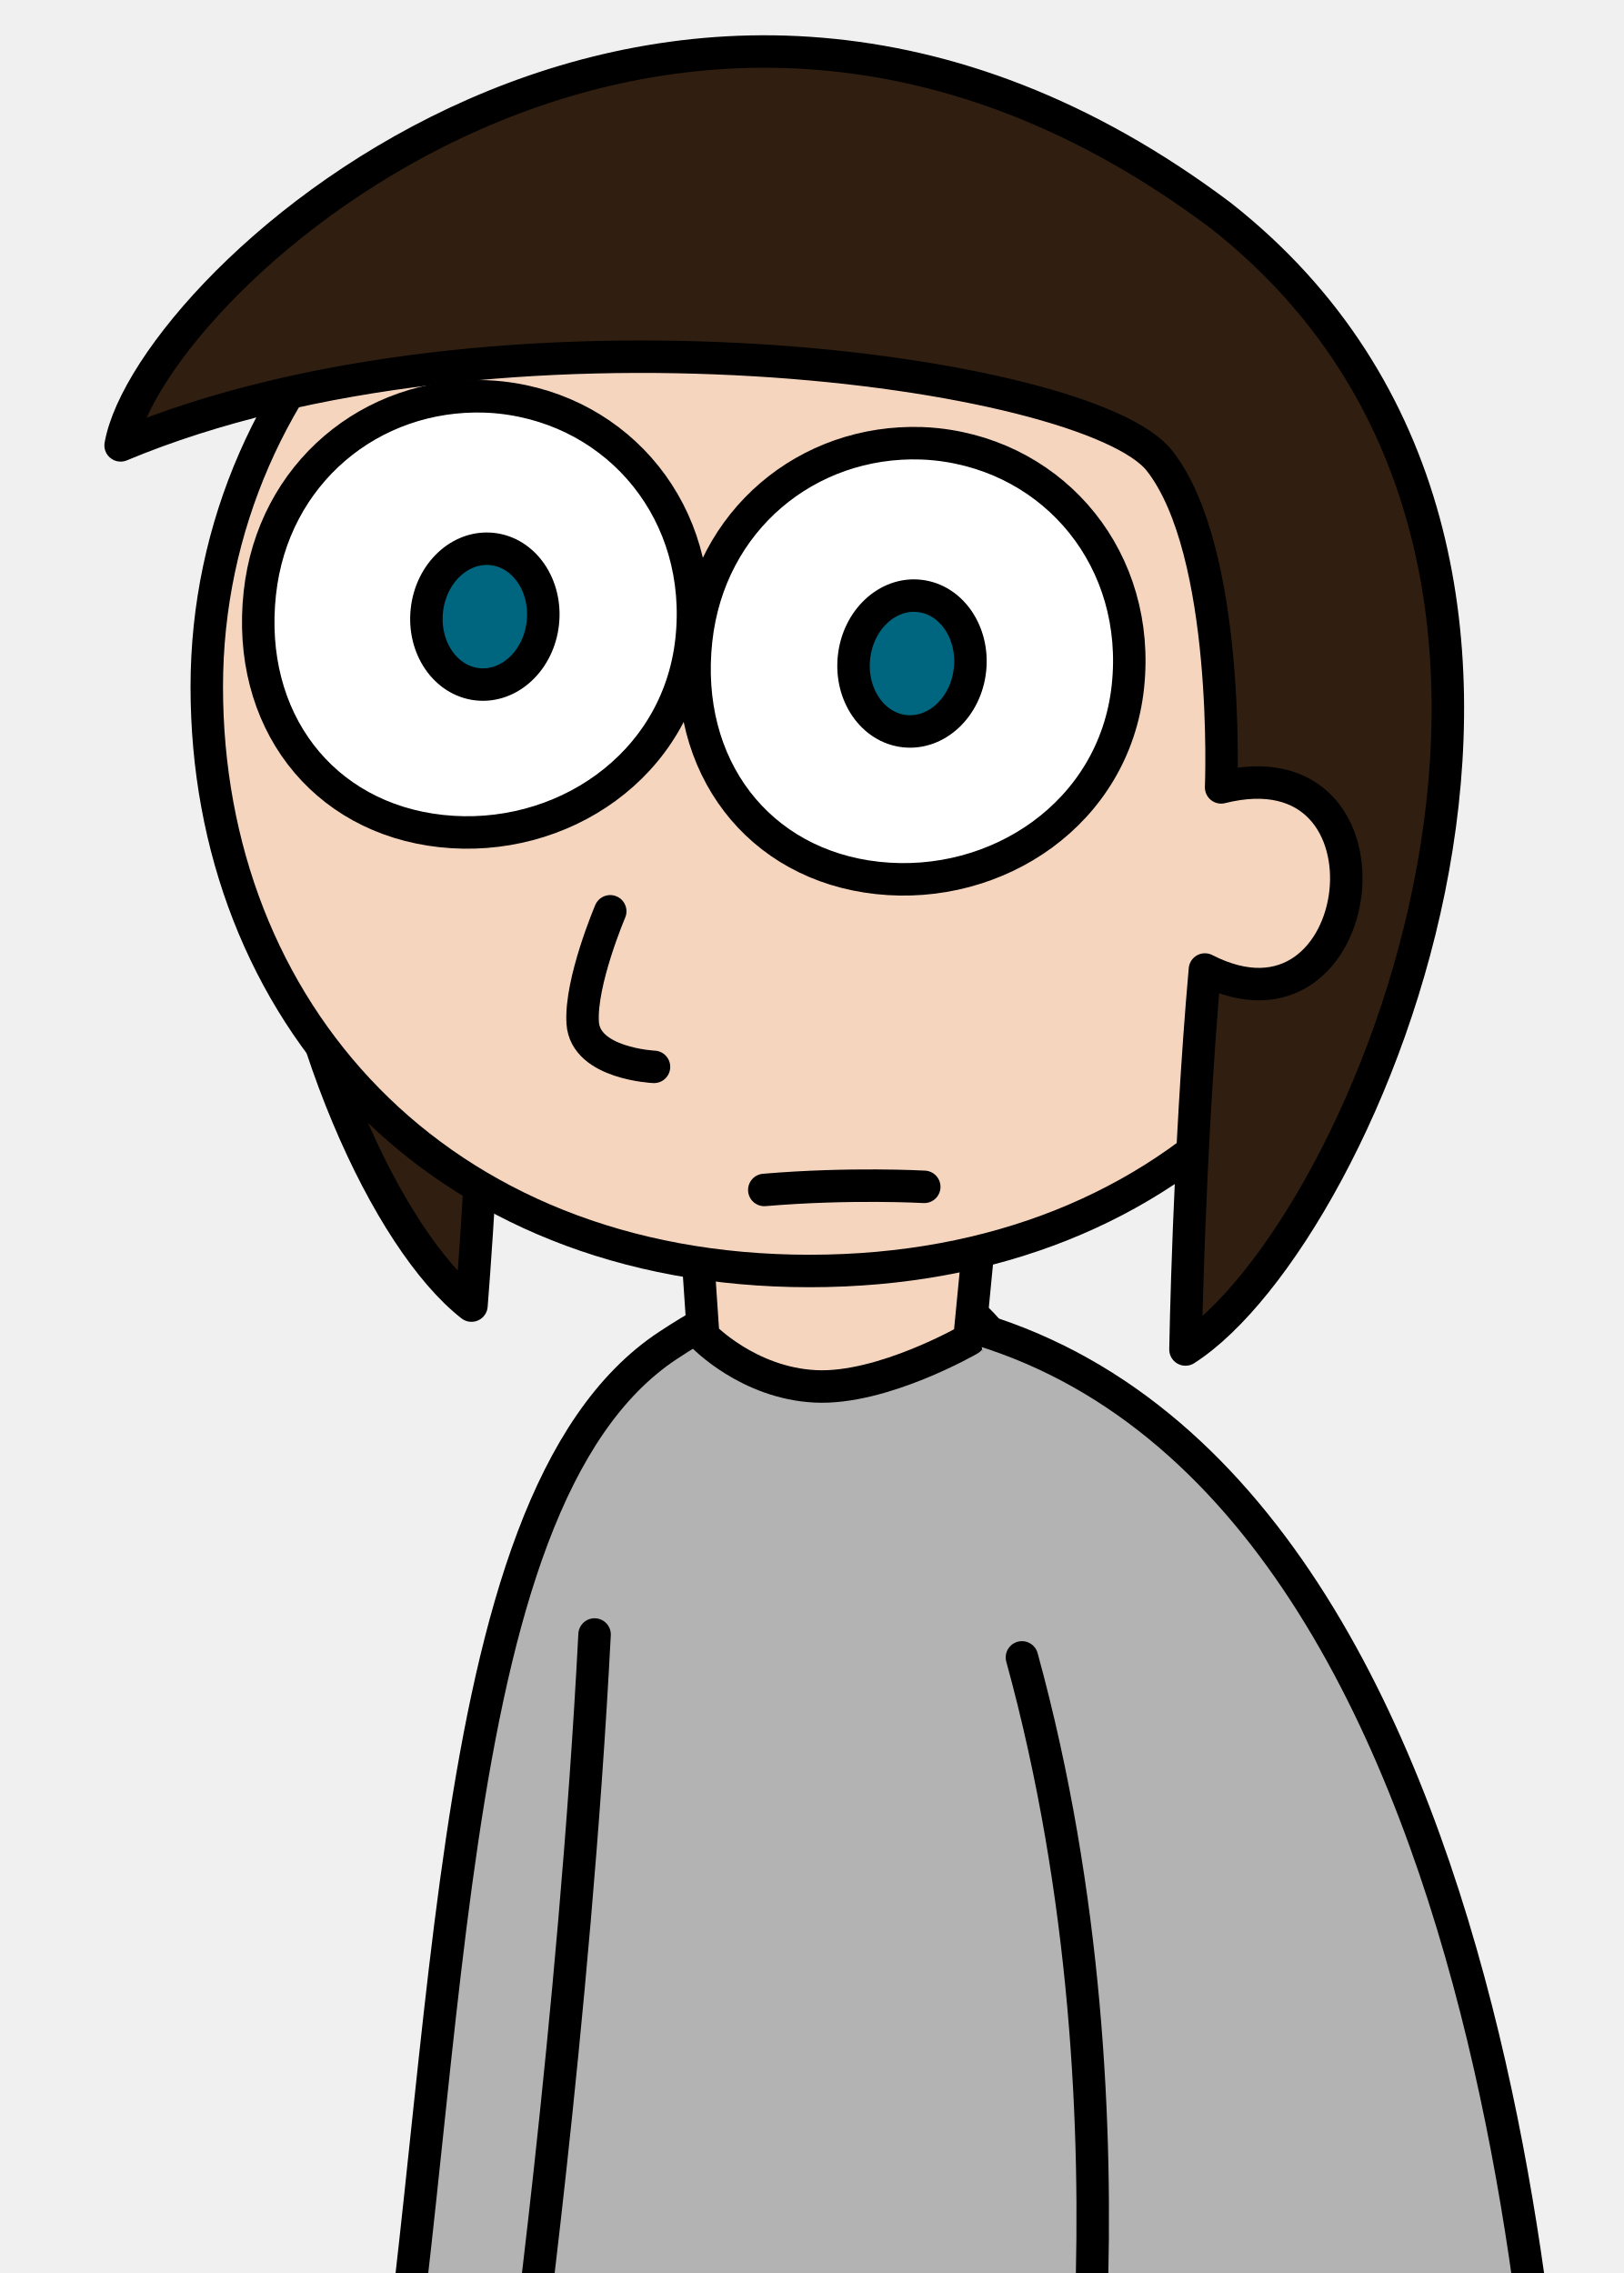
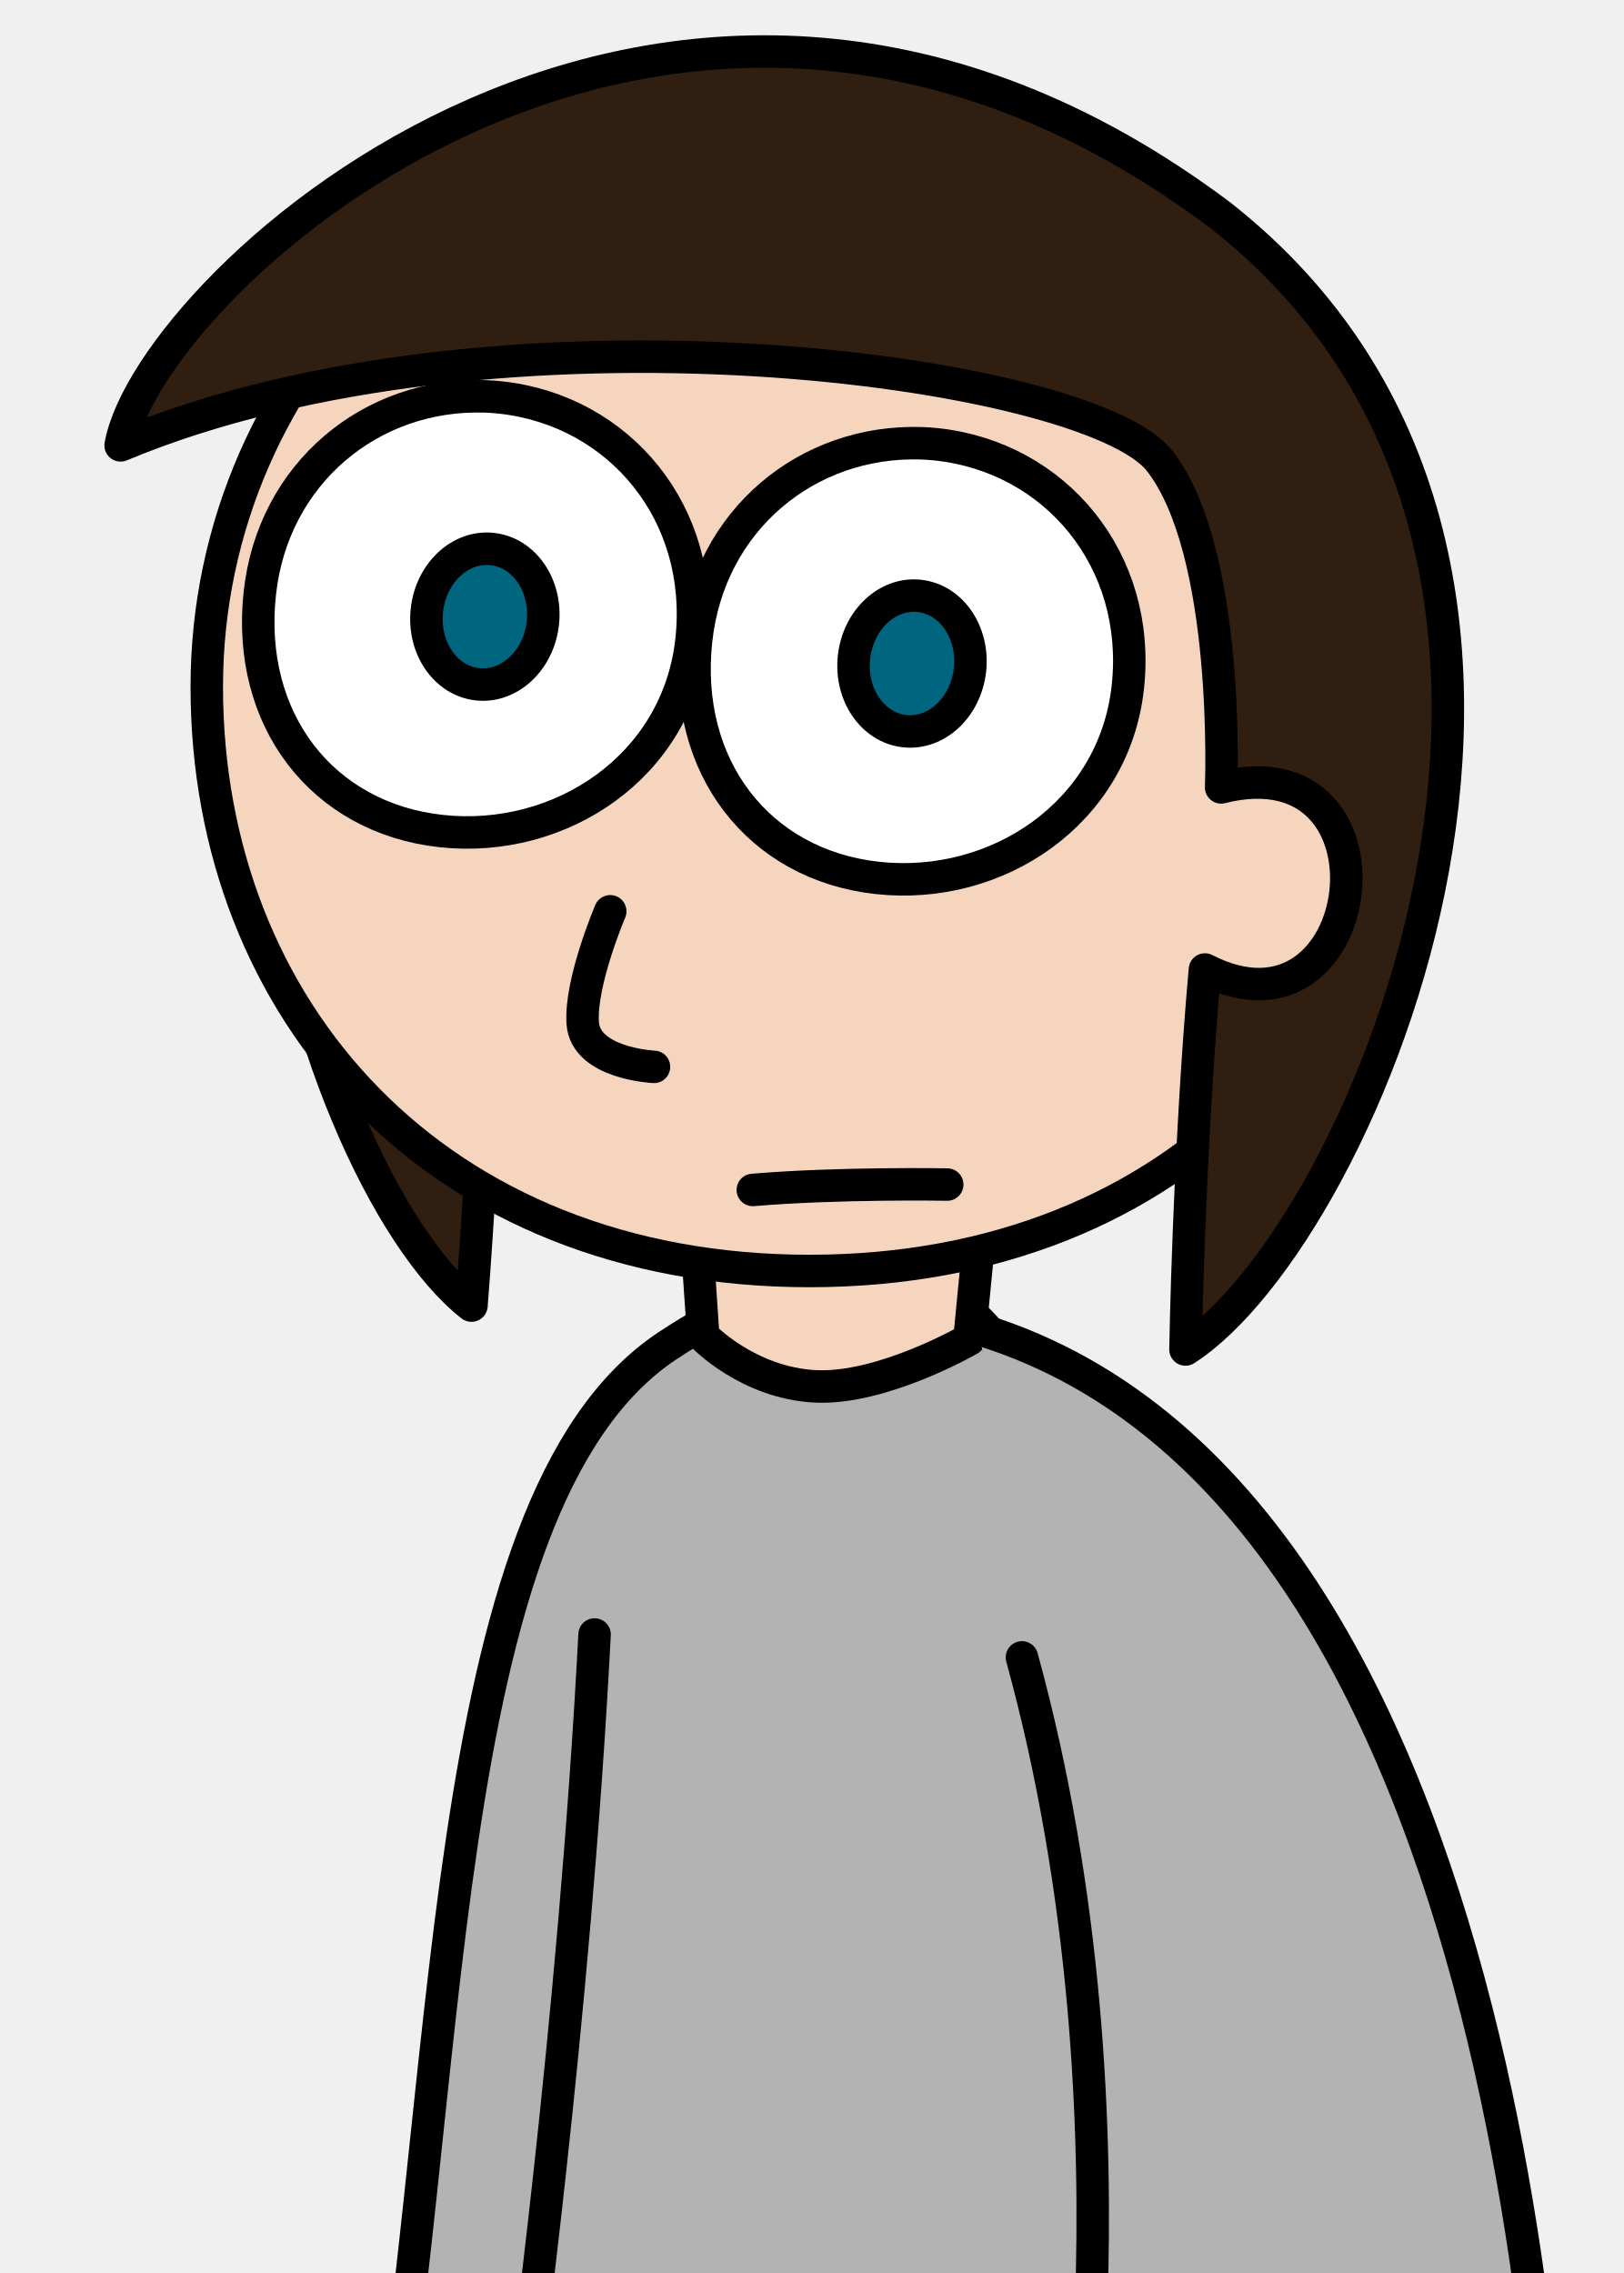
<svg xmlns="http://www.w3.org/2000/svg" width="500" height="700" viewBox="0 0 500 700" id="svg2" version="1.1">
  <defs id="defs4" />
  <g id="layer1" transform="translate(48.37415,-442.3622)">
    <path style="fill:#b3b3b3;fill-opacity:1;fill-rule:evenodd;stroke:#000000;stroke-width:10;stroke-linecap:round;stroke-linejoin:round;stroke-miterlimit:4;stroke-dasharray:none;stroke-opacity:1" d="m 66.107,1228.927 c 26.106,-138.597 17.669,-323.634 91.154,-372.186 73.485,-48.551 101.16,-1.033 101.16,-1.033 l 60.813,132.12" id="path4222" />
    <path style="fill:#f6d5be;fill-opacity:1;fill-rule:evenodd;stroke:#000000;stroke-width:10;stroke-linecap:round;stroke-linejoin:round;stroke-miterlimit:4;stroke-dasharray:none;stroke-opacity:1" d="m 254.449,810.449 -4.314,44.404 c 0,0 -26.745,15.49 -47.451,14.457 -20.706,-1.033 -34.51,-15.49 -34.51,-15.49 l -2.588,-38.209" id="path4224" />
    <path style="fill:#b3b3b3;fill-opacity:1;fill-rule:evenodd;stroke:#000000;stroke-width:10;stroke-linecap:round;stroke-linejoin:round;stroke-miterlimit:4;stroke-dasharray:none;stroke-opacity:1" d="M 134.713,945.728 C 128.515,1065.516 111.987,1185.305 111.987,1185.305 c 0,0 72.31,19.62 236.556,15.49 L 291.728,919.911" id="path4220" />
    <path id="path4216" d="m 102.268,727.392 c -0.508,56.296 -5.462,117.04 -5.462,117.04 -51.277,-40.085 -120.261,-255.875 23.152,-348.555" style="fill:#301f10;fill-opacity:1;fill-rule:evenodd;stroke:#000000;stroke-width:10;stroke-linecap:round;stroke-linejoin:round;stroke-miterlimit:4;stroke-dasharray:none;stroke-opacity:1" />
    <path style="opacity:1;fill:#f6d5be;fill-opacity:1;stroke:#000000;stroke-width:10;stroke-linecap:round;stroke-linejoin:round;stroke-miterlimit:4;stroke-dasharray:none;stroke-dashoffset:0;stroke-opacity:1" d="m 200.913,474.025 c -102.512,0 -185.615,80.533 -185.615,179.876 0,99.343 70.375,179.876 185.615,179.876 115.24,0 185.615,-80.533 185.615,-179.876 0,-99.343 -83.103,-179.876 -185.615,-179.876 z" id="path4200" />
    <path style="opacity:1;fill:#ffffff;fill-opacity:1;stroke:#000000;stroke-width:10;stroke-linecap:round;stroke-linejoin:round;stroke-miterlimit:4;stroke-dasharray:none;stroke-dashoffset:0;stroke-opacity:1" d="m 101.032,564.438 c -35.083,-1.164 -65.385,23.655 -69.4,60.612 -4.225,38.889 19.187,69.265 55.897,73.252 36.71,3.986 72.817,-19.927 77.043,-58.817 4.226,-38.89 -22.108,-70.728 -58.818,-74.714 -1.569,-0.17 -3.143,-0.281 -4.721,-0.333 z" id="path4202" />
    <ellipse ry="20.95" rx="17.963" cy="617.677" cx="168.637" id="ellipse4204" style="opacity:1;fill:#006680;fill-opacity:1;stroke:#000000;stroke-width:10;stroke-linecap:round;stroke-linejoin:round;stroke-miterlimit:4;stroke-dasharray:none;stroke-dashoffset:0;stroke-opacity:1" transform="matrix(0.9941558,0.1079544,-0.1080215,0.9941486,0,0)" />
    <path style="opacity:1;fill:#ffffff;fill-opacity:1;stroke:#000000;stroke-width:10;stroke-linecap:round;stroke-linejoin:round;stroke-miterlimit:4;stroke-dasharray:none;stroke-dashoffset:0;stroke-opacity:1" d="m 235.386,578.873 c -35.083,-1.164 -65.385,23.655 -69.4,60.612 -4.226,38.89 19.186,69.267 55.897,73.254 36.71,3.986 72.817,-19.927 77.043,-58.817 4.226,-38.89 -22.108,-70.728 -58.818,-74.714 -1.569,-0.171 -3.143,-0.282 -4.721,-0.335 z" id="ellipse4206" />
    <ellipse style="opacity:1;fill:#006680;fill-opacity:1;stroke:#000000;stroke-width:10;stroke-linecap:round;stroke-linejoin:round;stroke-miterlimit:4;stroke-dasharray:none;stroke-dashoffset:0;stroke-opacity:1" id="ellipse4208" cx="300.953" cy="617.829" rx="17.963" ry="20.95" transform="matrix(0.9941558,0.1079544,-0.1080215,0.9941486,0,0)" />
    <path style="fill:none;fill-rule:evenodd;stroke:#000000;stroke-width:10;stroke-linecap:round;stroke-linejoin:round;stroke-miterlimit:4;stroke-dasharray:none;stroke-opacity:1" d="m 139.537,723.01 c 0,0 -9.291,21.781 -8.48,34.368 0.812,12.587 21.954,13.539 21.954,13.539" id="path4210" />
-     <path style="fill:none;fill-rule:evenodd;stroke:#000000;stroke-width:10;stroke-linecap:round;stroke-linejoin:round;stroke-miterlimit:4;stroke-dasharray:none;stroke-opacity:1" d="m 186.978,808.823 c 26.425,-2.245 49.255,-0.957 49.255,-0.957" id="path4212" />
    <path style="fill:#301f10;fill-opacity:1;fill-rule:evenodd;stroke:#000000;stroke-width:10;stroke-linecap:round;stroke-linejoin:round;stroke-miterlimit:4;stroke-dasharray:none;stroke-opacity:1" d="M 327.65,508.839 C 158.002,381.186 -2.248,529.231 -11.23,579.519 c 115.76,-48.354 297.965,-23.293 319.919,4.752 21.954,28.045 18.961,100.576 18.961,100.576 57.88,-14.506 45.905,82.201 -4.99,56.09 -4.99,56.09 -5.988,117.016 -5.988,117.016 54.96,-35.204 144.7,-243.703 10.977,-349.114 z" id="path4214" />
    <path style="fill:#b3b3b3;fill-rule:evenodd;stroke:#000000;stroke-width:10;stroke-linecap:round;stroke-linejoin:round;stroke-miterlimit:4;stroke-dasharray:none;stroke-opacity:1" d="m 253.241,851.756 c 177.113,54.126 177.321,395.332 177.321,395.332 l -151.851,-4.131 c 0,0 27.891,-143.54 -12.396,-290.178" id="path4218" />
+     <path style="fill:none;fill-rule:evenodd;stroke:#000000;stroke-width:10;stroke-linecap:round;stroke-linejoin:round;stroke-miterlimit:4;stroke-dasharray:none;stroke-opacity:1" d="m 183.443,808.823 c 26.425,-2.245 59.862,-1.664 59.862,-1.664" id="path4212-3" />
  </g>
</svg>
